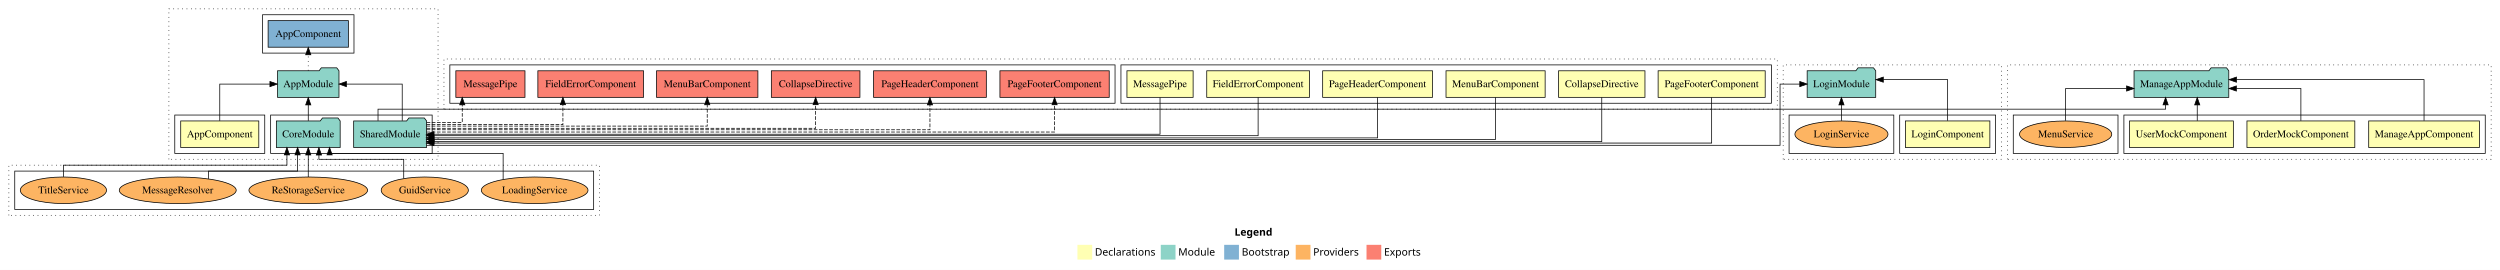
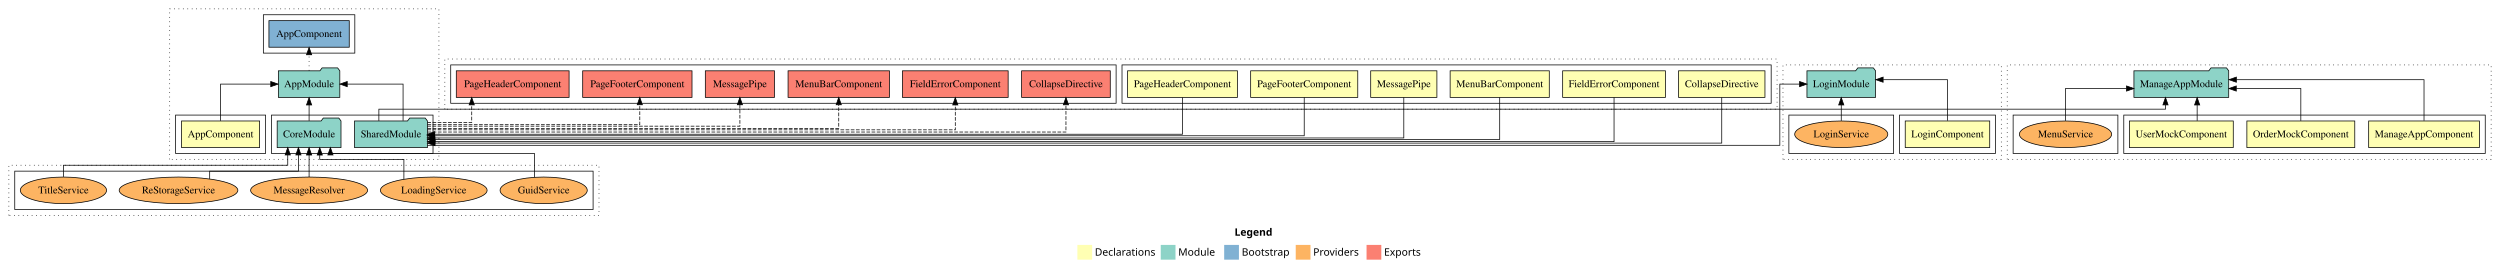
- <svg xmlns="http://www.w3.org/2000/svg" width="3390pt" height="366pt" viewBox="0.00 0.00 3390.00 366.00">
+ <svg xmlns="http://www.w3.org/2000/svg" width="3389pt" height="366pt" viewBox="0.00 0.00 3389.00 366.00">
  <g id="graph0" class="graph" transform="scale(1 1) rotate(0) translate(4 362)">
-     <polygon fill="#ffffff" stroke="transparent" points="-4,4 -4,-362 3386,-362 3386,4 -4,4" />
-     <text text-anchor="start" x="1670.009" y="-42.4" font-family="sans-serif" font-weight="bold" font-size="14.00" fill="#000000">Legend</text>
-     <polygon fill="#ffffb3" stroke="transparent" points="1457,-10 1457,-30 1477,-30 1477,-10 1457,-10" />
-     <text text-anchor="start" x="1480.629" y="-15.4" font-family="sans-serif" font-size="14.00" fill="#000000">  Declarations</text>
-     <polygon fill="#8dd3c7" stroke="transparent" points="1570,-10 1570,-30 1590,-30 1590,-10 1570,-10" />
-     <text text-anchor="start" x="1593.725" y="-15.4" font-family="sans-serif" font-size="14.00" fill="#000000">  Module</text>
-     <polygon fill="#80b1d3" stroke="transparent" points="1656,-10 1656,-30 1676,-30 1676,-10 1656,-10" />
-     <text text-anchor="start" x="1679.781" y="-15.4" font-family="sans-serif" font-size="14.00" fill="#000000">  Bootstrap</text>
-     <polygon fill="#fdb462" stroke="transparent" points="1753,-10 1753,-30 1773,-30 1773,-10 1753,-10" />
-     <text text-anchor="start" x="1776.673" y="-15.4" font-family="sans-serif" font-size="14.00" fill="#000000">  Providers</text>
-     <polygon fill="#fb8072" stroke="transparent" points="1849,-10 1849,-30 1869,-30 1869,-10 1849,-10" />
-     <text text-anchor="start" x="1872.726" y="-15.4" font-family="sans-serif" font-size="14.00" fill="#000000">  Exports</text>
+     <polygon fill="#ffffff" stroke="transparent" points="-4,4 -4,-362 3385,-362 3385,4 -4,4" />
+     <text text-anchor="start" x="1669.509" y="-42.4" font-family="sans-serif" font-weight="bold" font-size="14.00" fill="#000000">Legend</text>
+     <polygon fill="#ffffb3" stroke="transparent" points="1456.5,-10 1456.5,-30 1476.5,-30 1476.5,-10 1456.5,-10" />
+     <text text-anchor="start" x="1480.129" y="-15.4" font-family="sans-serif" font-size="14.00" fill="#000000">  Declarations</text>
+     <polygon fill="#8dd3c7" stroke="transparent" points="1569.5,-10 1569.5,-30 1589.5,-30 1589.5,-10 1569.5,-10" />
+     <text text-anchor="start" x="1593.225" y="-15.4" font-family="sans-serif" font-size="14.00" fill="#000000">  Module</text>
+     <polygon fill="#80b1d3" stroke="transparent" points="1655.5,-10 1655.5,-30 1675.5,-30 1675.5,-10 1655.5,-10" />
+     <text text-anchor="start" x="1679.281" y="-15.4" font-family="sans-serif" font-size="14.00" fill="#000000">  Bootstrap</text>
+     <polygon fill="#fdb462" stroke="transparent" points="1752.5,-10 1752.5,-30 1772.5,-30 1772.5,-10 1752.5,-10" />
+     <text text-anchor="start" x="1776.173" y="-15.4" font-family="sans-serif" font-size="14.00" fill="#000000">  Providers</text>
+     <polygon fill="#fb8072" stroke="transparent" points="1848.5,-10 1848.5,-30 1868.5,-30 1868.5,-10 1848.5,-10" />
+     <text text-anchor="start" x="1872.226" y="-15.4" font-family="sans-serif" font-size="14.00" fill="#000000">  Exports</text>
    <g id="clust1" class="cluster">
-       <polygon fill="none" stroke="#000000" stroke-dasharray="1,5" points="225,-146 225,-350 590,-350 590,-146 225,-146" />
+       <polygon fill="none" stroke="#000000" stroke-dasharray="1,5" points="226,-146 226,-350 591,-350 591,-146 226,-146" />
    </g>
    <g id="clust2" class="cluster">
-       <polygon fill="none" stroke="#000000" points="233,-154 233,-206 355,-206 355,-154 233,-154" />
+       <polygon fill="none" stroke="#000000" points="234,-154 234,-206 356,-206 356,-154 234,-154" />
    </g>
    <g id="clust4" class="cluster">
-       <polygon fill="none" stroke="#000000" points="363,-154 363,-206 582,-206 582,-154 363,-154" />
+       <polygon fill="none" stroke="#000000" points="364,-154 364,-206 583,-206 583,-154 364,-154" />
    </g>
    <g id="clust6" class="cluster">
-       <polygon fill="none" stroke="#000000" points="352,-290 352,-342 476,-342 476,-290 352,-290" />
+       <polygon fill="none" stroke="#000000" points="353,-290 353,-342 477,-342 477,-290 353,-290" />
    </g>
    <g id="clust8" class="cluster">
-       <polygon fill="none" stroke="#000000" stroke-dasharray="1,5" points="8,-70 8,-138 809,-138 809,-70 8,-70" />
+       <polygon fill="none" stroke="#000000" stroke-dasharray="1,5" points="8,-70 8,-138 808,-138 808,-70 8,-70" />
    </g>
    <g id="clust13" class="cluster">
-       <polygon fill="none" stroke="#000000" points="16,-78 16,-130 801,-130 801,-78 16,-78" />
+       <polygon fill="none" stroke="#000000" points="16,-78 16,-130 800,-130 800,-78 16,-78" />
    </g>
    <g id="clust14" class="cluster">
-       <polygon fill="none" stroke="#000000" stroke-dasharray="1,5" points="2414,-146 2414,-274 2710,-274 2710,-146 2414,-146" />
+       <polygon fill="none" stroke="#000000" stroke-dasharray="1,5" points="2413,-146 2413,-274 2709,-274 2709,-146 2413,-146" />
    </g>
    <g id="clust15" class="cluster">
-       <polygon fill="none" stroke="#000000" points="2572,-154 2572,-206 2702,-206 2702,-154 2572,-154" />
+       <polygon fill="none" stroke="#000000" points="2571,-154 2571,-206 2701,-206 2701,-154 2571,-154" />
    </g>
    <g id="clust20" class="cluster">
-       <polygon fill="none" stroke="#000000" points="2422,-154 2422,-206 2564,-206 2564,-154 2422,-154" />
+       <polygon fill="none" stroke="#000000" points="2421,-154 2421,-206 2563,-206 2563,-154 2421,-154" />
    </g>
    <g id="clust21" class="cluster">
-       <polygon fill="none" stroke="#000000" stroke-dasharray="1,5" points="2718,-146 2718,-274 3374,-274 3374,-146 2718,-146" />
+       <polygon fill="none" stroke="#000000" stroke-dasharray="1,5" points="2717,-146 2717,-274 3373,-274 3373,-146 2717,-146" />
    </g>
    <g id="clust22" class="cluster">
-       <polygon fill="none" stroke="#000000" points="2876,-154 2876,-206 3366,-206 3366,-154 2876,-154" />
+       <polygon fill="none" stroke="#000000" points="2875,-154 2875,-206 3365,-206 3365,-154 2875,-154" />
    </g>
    <g id="clust29" class="cluster">
-       <polygon fill="none" stroke="#000000" points="2726,-154 2726,-206 2868,-206 2868,-154 2726,-154" />
+       <polygon fill="none" stroke="#000000" points="2725,-154 2725,-206 2867,-206 2867,-154 2725,-154" />
    </g>
    <g id="clust30" class="cluster">
-       <polygon fill="none" stroke="#000000" stroke-dasharray="1,5" points="598,-214 598,-282 2406,-282 2406,-214 598,-214" />
+       <polygon fill="none" stroke="#000000" stroke-dasharray="1,5" points="599,-214 599,-282 2405,-282 2405,-214 599,-214" />
    </g>
    <g id="clust31" class="cluster">
-       <polygon fill="none" stroke="#000000" points="1516,-222 1516,-274 2398,-274 2398,-222 1516,-222" />
+       <polygon fill="none" stroke="#000000" points="1517,-222 1517,-274 2397,-274 2397,-222 1517,-222" />
    </g>
    <g id="clust39" class="cluster">
-       <polygon fill="none" stroke="#000000" points="606,-222 606,-274 1508,-274 1508,-222 606,-222" />
+       <polygon fill="none" stroke="#000000" points="607,-222 607,-274 1509,-274 1509,-222 607,-222" />
    </g>
    <g id="node1" class="node">
-       <polygon fill="#ffffb3" stroke="#000000" points="346.94,-198 241.06,-198 241.06,-162 346.94,-162 346.94,-198" />
-       <text text-anchor="middle" x="294" y="-175.8" font-family="Times,serif" font-size="14.00" fill="#000000">AppComponent</text>
+       <polygon fill="#ffffb3" stroke="#000000" points="347.94,-198 242.06,-198 242.06,-162 347.94,-162 347.94,-198" />
+       <text text-anchor="middle" x="295" y="-175.8" font-family="Times,serif" font-size="14.00" fill="#000000">AppComponent</text>
    </g>
    <g id="node2" class="node">
-       <polygon fill="#8dd3c7" stroke="#000000" points="455.657,-266 452.657,-270 431.657,-270 428.657,-266 372.343,-266 372.343,-230 455.657,-230 455.657,-266" />
-       <text text-anchor="middle" x="414" y="-243.8" font-family="Times,serif" font-size="14.00" fill="#000000">AppModule</text>
+       <polygon fill="#8dd3c7" stroke="#000000" points="456.657,-266 453.657,-270 432.657,-270 429.657,-266 373.343,-266 373.343,-230 456.657,-230 456.657,-266" />
+       <text text-anchor="middle" x="415" y="-243.8" font-family="Times,serif" font-size="14.00" fill="#000000">AppModule</text>
    </g>
    <g id="edge1" class="edge">
-       <path fill="none" stroke="#000000" d="M294,-198.223C294,-218.365 294,-248 294,-248 294,-248 362.03,-248 362.03,-248" />
-       <polygon fill="#000000" stroke="#000000" points="362.03,-251.5 372.03,-248 362.03,-244.5 362.03,-251.5" />
+       <path fill="none" stroke="#000000" d="M295,-198.223C295,-218.365 295,-248 295,-248 295,-248 363.03,-248 363.03,-248" />
+       <polygon fill="#000000" stroke="#000000" points="363.03,-251.5 373.03,-248 363.03,-244.5 363.03,-251.5" />
    </g>
    <g id="node5" class="node">
-       <polygon fill="#80b1d3" stroke="#000000" points="468.439,-334 359.561,-334 359.561,-298 468.439,-298 468.439,-334" />
-       <text text-anchor="middle" x="414" y="-311.8" font-family="Times,serif" font-size="14.00" fill="#000000">AppComponent </text>
+       <polygon fill="#80b1d3" stroke="#000000" points="469.439,-334 360.561,-334 360.561,-298 469.439,-298 469.439,-334" />
+       <text text-anchor="middle" x="415" y="-311.8" font-family="Times,serif" font-size="14.00" fill="#000000">AppComponent </text>
    </g>
    <g id="edge4" class="edge">
-       <path fill="none" stroke="#000000" stroke-dasharray="1,5" d="M414,-266.223C414,-266.223 414,-287.727 414,-287.727" />
-       <polygon fill="#000000" stroke="#000000" points="410.5,-287.727 414,-297.727 417.5,-287.727 410.5,-287.727" />
+       <path fill="none" stroke="#000000" stroke-dasharray="1,5" d="M415,-266.223C415,-266.223 415,-287.727 415,-287.727" />
+       <polygon fill="#000000" stroke="#000000" points="411.5,-287.727 415,-297.727 418.5,-287.727 411.5,-287.727" />
    </g>
    <g id="node3" class="node">
-       <polygon fill="#8dd3c7" stroke="#000000" points="457.262,-198 454.262,-202 433.262,-202 430.262,-198 370.738,-198 370.738,-162 457.262,-162 457.262,-198" />
-       <text text-anchor="middle" x="414" y="-175.8" font-family="Times,serif" font-size="14.00" fill="#000000">CoreModule</text>
+       <polygon fill="#8dd3c7" stroke="#000000" points="458.262,-198 455.262,-202 434.262,-202 431.262,-198 371.738,-198 371.738,-162 458.262,-162 458.262,-198" />
+       <text text-anchor="middle" x="415" y="-175.8" font-family="Times,serif" font-size="14.00" fill="#000000">CoreModule</text>
    </g>
    <g id="edge2" class="edge">
-       <path fill="none" stroke="#000000" d="M414,-198.223C414,-198.223 414,-219.727 414,-219.727" />
-       <polygon fill="#000000" stroke="#000000" points="410.5,-219.727 414,-229.727 417.5,-219.727 410.5,-219.727" />
+       <path fill="none" stroke="#000000" d="M415,-198.223C415,-198.223 415,-219.727 415,-219.727" />
+       <polygon fill="#000000" stroke="#000000" points="411.5,-219.727 415,-229.727 418.5,-219.727 411.5,-219.727" />
    </g>
    <g id="node4" class="node">
-       <polygon fill="#8dd3c7" stroke="#000000" points="574.423,-198 571.423,-202 550.423,-202 547.423,-198 475.577,-198 475.577,-162 574.423,-162 574.423,-198" />
-       <text text-anchor="middle" x="525" y="-175.8" font-family="Times,serif" font-size="14.00" fill="#000000">SharedModule</text>
+       <polygon fill="#8dd3c7" stroke="#000000" points="575.423,-198 572.423,-202 551.423,-202 548.423,-198 476.577,-198 476.577,-162 575.423,-162 575.423,-198" />
+       <text text-anchor="middle" x="526" y="-175.8" font-family="Times,serif" font-size="14.00" fill="#000000">SharedModule</text>
    </g>
    <g id="edge3" class="edge">
-       <path fill="none" stroke="#000000" d="M541.404,-198.223C541.404,-218.365 541.404,-248 541.404,-248 541.404,-248 465.717,-248 465.717,-248" />
-       <polygon fill="#000000" stroke="#000000" points="465.717,-244.5 455.717,-248 465.717,-251.5 465.717,-244.5" />
+       <path fill="none" stroke="#000000" d="M542.404,-198.223C542.404,-218.365 542.404,-248 542.404,-248 542.404,-248 466.717,-248 466.717,-248" />
+       <polygon fill="#000000" stroke="#000000" points="466.717,-244.5 456.717,-248 466.717,-251.5 466.717,-244.5" />
    </g>
    <g id="node12" class="node">
-       <polygon fill="#8dd3c7" stroke="#000000" points="2539.493,-266 2536.493,-270 2515.493,-270 2512.493,-266 2446.507,-266 2446.507,-230 2539.493,-230 2539.493,-266" />
-       <text text-anchor="middle" x="2493" y="-243.8" font-family="Times,serif" font-size="14.00" fill="#000000">LoginModule</text>
+       <polygon fill="#8dd3c7" stroke="#000000" points="2538.493,-266 2535.493,-270 2514.493,-270 2511.493,-266 2445.507,-266 2445.507,-230 2538.493,-230 2538.493,-266" />
+       <text text-anchor="middle" x="2492" y="-243.8" font-family="Times,serif" font-size="14.00" fill="#000000">LoginModule</text>
    </g>
    <g id="edge11" class="edge">
-       <path fill="none" stroke="#000000" d="M574.443,-165C871.816,-165 2409.743,-165 2409.743,-165 2409.743,-165 2409.743,-248 2409.743,-248 2409.743,-248 2436.503,-248 2436.503,-248" />
-       <polygon fill="#000000" stroke="#000000" points="2436.503,-251.5 2446.503,-248 2436.503,-244.5 2436.503,-251.5" />
+       <path fill="none" stroke="#000000" d="M575.391,-165C872.447,-165 2408.738,-165 2408.738,-165 2408.738,-165 2408.738,-248 2408.738,-248 2408.738,-248 2435.501,-248 2435.501,-248" />
+       <polygon fill="#000000" stroke="#000000" points="2435.501,-251.5 2445.501,-248 2435.501,-244.5 2435.501,-251.5" />
    </g>
    <g id="node17" class="node">
-       <polygon fill="#8dd3c7" stroke="#000000" points="3018.245,-266 3015.245,-270 2994.245,-270 2991.245,-266 2889.755,-266 2889.755,-230 3018.245,-230 3018.245,-266" />
-       <text text-anchor="middle" x="2954" y="-243.8" font-family="Times,serif" font-size="14.00" fill="#000000">ManageAppModule</text>
+       <polygon fill="#8dd3c7" stroke="#000000" points="3017.245,-266 3014.245,-270 2993.245,-270 2990.245,-266 2888.755,-266 2888.755,-230 3017.245,-230 3017.245,-266" />
+       <text text-anchor="middle" x="2953" y="-243.8" font-family="Times,serif" font-size="14.00" fill="#000000">ManageAppModule</text>
    </g>
    <g id="edge16" class="edge">
-       <path fill="none" stroke="#000000" d="M508.596,-198.194C508.596,-206.278 508.596,-214 508.596,-214 508.596,-214 2932.543,-214 2932.543,-214 2932.543,-214 2932.543,-219.806 2932.543,-219.806" />
-       <polygon fill="#000000" stroke="#000000" points="2929.043,-219.805 2932.543,-229.806 2936.043,-219.806 2929.043,-219.805" />
+       <path fill="none" stroke="#000000" d="M509.596,-198.194C509.596,-206.278 509.596,-214 509.596,-214 509.596,-214 2931.543,-214 2931.543,-214 2931.543,-214 2931.543,-219.806 2931.543,-219.806" />
+       <polygon fill="#000000" stroke="#000000" points="2928.043,-219.805 2931.543,-229.806 2935.043,-219.806 2928.043,-219.805" />
    </g>
    <g id="node25" class="node">
-       <polygon fill="#fb8072" stroke="#000000" points="1500.093,-266 1351.907,-266 1351.907,-230 1500.093,-230 1500.093,-266" />
-       <text text-anchor="middle" x="1426" y="-243.8" font-family="Times,serif" font-size="14.00" fill="#000000">PageFooterComponent </text>
+       <polygon fill="#fb8072" stroke="#000000" points="1501.075,-266 1380.925,-266 1380.925,-230 1501.075,-230 1501.075,-266" />
+       <text text-anchor="middle" x="1441" y="-243.8" font-family="Times,serif" font-size="14.00" fill="#000000">CollapseDirective </text>
    </g>
    <g id="edge24" class="edge">
-       <path fill="none" stroke="#000000" stroke-dasharray="5,2" d="M574.403,-183C762.855,-183 1426,-183 1426,-183 1426,-183 1426,-219.894 1426,-219.894" />
-       <polygon fill="#000000" stroke="#000000" points="1422.5,-219.894 1426,-229.894 1429.5,-219.894 1422.5,-219.894" />
+       <path fill="none" stroke="#000000" stroke-dasharray="5,2" d="M575.519,-183C766.017,-183 1441,-183 1441,-183 1441,-183 1441,-219.894 1441,-219.894" />
+       <polygon fill="#000000" stroke="#000000" points="1437.5,-219.894 1441,-229.894 1444.5,-219.894 1437.5,-219.894" />
    </g>
    <g id="node26" class="node">
-       <polygon fill="#fb8072" stroke="#000000" points="1333.456,-266 1180.544,-266 1180.544,-230 1333.456,-230 1333.456,-266" />
-       <text text-anchor="middle" x="1257" y="-243.8" font-family="Times,serif" font-size="14.00" fill="#000000">PageHeaderComponent </text>
+       <polygon fill="#fb8072" stroke="#000000" points="1362.645,-266 1219.355,-266 1219.355,-230 1362.645,-230 1362.645,-266" />
+       <text text-anchor="middle" x="1291" y="-243.8" font-family="Times,serif" font-size="14.00" fill="#000000">FieldErrorComponent </text>
    </g>
    <g id="edge25" class="edge">
-       <path fill="none" stroke="#000000" stroke-dasharray="5,2" d="M574.451,-186C738.89,-186 1257,-186 1257,-186 1257,-186 1257,-219.733 1257,-219.733" />
-       <polygon fill="#000000" stroke="#000000" points="1253.5,-219.733 1257,-229.733 1260.5,-219.733 1253.5,-219.733" />
+       <path fill="none" stroke="#000000" stroke-dasharray="5,2" d="M575.311,-186C744.493,-186 1291,-186 1291,-186 1291,-186 1291,-219.733 1291,-219.733" />
+       <polygon fill="#000000" stroke="#000000" points="1287.5,-219.733 1291,-229.733 1294.5,-219.733 1287.5,-219.733" />
    </g>
    <g id="node27" class="node">
-       <polygon fill="#fb8072" stroke="#000000" points="1162.075,-266 1041.925,-266 1041.925,-230 1162.075,-230 1162.075,-266" />
-       <text text-anchor="middle" x="1102" y="-243.8" font-family="Times,serif" font-size="14.00" fill="#000000">CollapseDirective </text>
+       <polygon fill="#fb8072" stroke="#000000" points="1201.704,-266 1064.296,-266 1064.296,-230 1201.704,-230 1201.704,-266" />
+       <text text-anchor="middle" x="1133" y="-243.8" font-family="Times,serif" font-size="14.00" fill="#000000">MenuBarComponent </text>
    </g>
    <g id="edge26" class="edge">
-       <path fill="none" stroke="#000000" stroke-dasharray="5,2" d="M574.444,-188C714.192,-188 1102,-188 1102,-188 1102,-188 1102,-219.998 1102,-219.998" />
-       <polygon fill="#000000" stroke="#000000" points="1098.5,-219.998 1102,-229.998 1105.5,-219.998 1098.5,-219.998" />
+       <path fill="none" stroke="#000000" stroke-dasharray="5,2" d="M575.416,-188C720.154,-188 1133,-188 1133,-188 1133,-188 1133,-219.998 1133,-219.998" />
+       <polygon fill="#000000" stroke="#000000" points="1129.5,-219.998 1133,-229.998 1136.5,-219.998 1129.5,-219.998" />
    </g>
    <g id="node28" class="node">
-       <polygon fill="#fb8072" stroke="#000000" points="1023.704,-266 886.296,-266 886.296,-230 1023.704,-230 1023.704,-266" />
-       <text text-anchor="middle" x="955" y="-243.8" font-family="Times,serif" font-size="14.00" fill="#000000">MenuBarComponent </text>
+       <polygon fill="#fb8072" stroke="#000000" points="1045.866,-266 952.134,-266 952.134,-230 1045.866,-230 1045.866,-266" />
+       <text text-anchor="middle" x="999" y="-243.8" font-family="Times,serif" font-size="14.00" fill="#000000">MessagePipe </text>
    </g>
    <g id="edge27" class="edge">
-       <path fill="none" stroke="#000000" stroke-dasharray="5,2" d="M574.327,-191C687.274,-191 955,-191 955,-191 955,-191 955,-219.965 955,-219.965" />
-       <polygon fill="#000000" stroke="#000000" points="951.5,-219.965 955,-229.965 958.5,-219.965 951.5,-219.965" />
+       <path fill="none" stroke="#000000" stroke-dasharray="5,2" d="M575.281,-191C696.428,-191 999,-191 999,-191 999,-191 999,-219.965 999,-219.965" />
+       <polygon fill="#000000" stroke="#000000" points="995.5,-219.965 999,-229.965 1002.5,-219.965 995.5,-219.965" />
    </g>
    <g id="node29" class="node">
-       <polygon fill="#fb8072" stroke="#000000" points="868.645,-266 725.355,-266 725.355,-230 868.645,-230 868.645,-266" />
-       <text text-anchor="middle" x="797" y="-243.8" font-family="Times,serif" font-size="14.00" fill="#000000">FieldErrorComponent </text>
+       <polygon fill="#fb8072" stroke="#000000" points="934.093,-266 785.907,-266 785.907,-230 934.093,-230 934.093,-266" />
+       <text text-anchor="middle" x="860" y="-243.8" font-family="Times,serif" font-size="14.00" fill="#000000">PageFooterComponent </text>
    </g>
    <g id="edge28" class="edge">
-       <path fill="none" stroke="#000000" stroke-dasharray="5,2" d="M574.403,-193C643.144,-193 759.302,-193 759.302,-193 759.302,-193 759.302,-219.991 759.302,-219.991" />
-       <polygon fill="#000000" stroke="#000000" points="755.802,-219.991 759.302,-229.991 762.802,-219.991 755.802,-219.991" />
+       <path fill="none" stroke="#000000" stroke-dasharray="5,2" d="M575.408,-193C669.096,-193 863.3,-193 863.3,-193 863.3,-193 863.3,-219.991 863.3,-219.991" />
+       <polygon fill="#000000" stroke="#000000" points="859.8,-219.991 863.3,-229.991 866.8,-219.991 859.8,-219.991" />
    </g>
    <g id="node30" class="node">
-       <polygon fill="#fb8072" stroke="#000000" points="707.866,-266 614.134,-266 614.134,-230 707.866,-230 707.866,-266" />
-       <text text-anchor="middle" x="661" y="-243.8" font-family="Times,serif" font-size="14.00" fill="#000000">MessagePipe </text>
+       <polygon fill="#fb8072" stroke="#000000" points="767.456,-266 614.544,-266 614.544,-230 767.456,-230 767.456,-266" />
+       <text text-anchor="middle" x="691" y="-243.8" font-family="Times,serif" font-size="14.00" fill="#000000">PageHeaderComponent </text>
    </g>
    <g id="edge29" class="edge">
-       <path fill="none" stroke="#000000" stroke-dasharray="5,2" d="M574.478,-196C598.739,-196 622.811,-196 622.811,-196 622.811,-196 622.811,-219.813 622.811,-219.813" />
-       <polygon fill="#000000" stroke="#000000" points="619.311,-219.813 622.811,-229.813 626.311,-219.813 619.311,-219.813" />
+       <path fill="none" stroke="#000000" stroke-dasharray="5,2" d="M575.293,-196C604.35,-196 635.474,-196 635.474,-196 635.474,-196 635.474,-219.813 635.474,-219.813" />
+       <polygon fill="#000000" stroke="#000000" points="631.974,-219.813 635.474,-229.813 638.974,-219.813 631.974,-219.813" />
    </g>
    <g id="node6" class="node">
-       <ellipse fill="#fdb462" stroke="#000000" cx="721" cy="-104" rx="72.352" ry="18" />
-       <text text-anchor="middle" x="721" y="-99.8" font-family="Times,serif" font-size="14.00" fill="#000000">LoadingService</text>
+       <ellipse fill="#fdb462" stroke="#000000" cx="733" cy="-104" rx="59.108" ry="18" />
+       <text text-anchor="middle" x="733" y="-99.8" font-family="Times,serif" font-size="14.00" fill="#000000">GuidService</text>
    </g>
    <g id="edge5" class="edge">
-       <path fill="none" stroke="#000000" d="M678.254,-118.731C678.254,-133.48 678.254,-154 678.254,-154 678.254,-154 442.921,-154 442.921,-154 442.921,-154 442.921,-154.794 442.921,-154.794" />
-       <polygon fill="#000000" stroke="#000000" points="439.421,-151.942 442.921,-161.942 446.421,-151.942 439.421,-151.942" />
+       <path fill="none" stroke="#000000" d="M720.462,-121.769C720.462,-136.14 720.462,-154 720.462,-154 720.462,-154 443.921,-154 443.921,-154 443.921,-154 443.921,-154.794 443.921,-154.794" />
+       <polygon fill="#000000" stroke="#000000" points="440.421,-151.942 443.921,-161.942 447.421,-151.942 440.421,-151.942" />
    </g>
    <g id="node7" class="node">
-       <ellipse fill="#fdb462" stroke="#000000" cx="572" cy="-104" rx="59.108" ry="18" />
-       <text text-anchor="middle" x="572" y="-99.8" font-family="Times,serif" font-size="14.00" fill="#000000">GuidService</text>
+       <ellipse fill="#fdb462" stroke="#000000" cx="584" cy="-104" rx="72.352" ry="18" />
+       <text text-anchor="middle" x="584" y="-99.8" font-family="Times,serif" font-size="14.00" fill="#000000">LoadingService</text>
    </g>
    <g id="edge6" class="edge">
-       <path fill="none" stroke="#000000" d="M543.454,-120.118C543.454,-131.962 543.454,-146 543.454,-146 543.454,-146 428.46,-146 428.46,-146 428.46,-146 428.46,-151.806 428.46,-151.806" />
-       <polygon fill="#000000" stroke="#000000" points="424.96,-151.805 428.46,-161.806 431.96,-151.806 424.96,-151.805" />
+       <path fill="none" stroke="#000000" d="M543.518,-119.163C543.518,-131.193 543.518,-146 543.518,-146 543.518,-146 429.46,-146 429.46,-146 429.46,-146 429.46,-151.806 429.46,-151.806" />
+       <polygon fill="#000000" stroke="#000000" points="425.96,-151.805 429.46,-161.806 432.96,-151.806 425.96,-151.805" />
    </g>
    <g id="node8" class="node">
-       <ellipse fill="#fdb462" stroke="#000000" cx="414" cy="-104" rx="80.433" ry="18" />
-       <text text-anchor="middle" x="414" y="-99.8" font-family="Times,serif" font-size="14.00" fill="#000000">ReStorageService</text>
+       <ellipse fill="#fdb462" stroke="#000000" cx="415" cy="-104" rx="79.29" ry="18" />
+       <text text-anchor="middle" x="415" y="-99.8" font-family="Times,serif" font-size="14.00" fill="#000000">MessageResolver</text>
    </g>
    <g id="edge7" class="edge">
-       <path fill="none" stroke="#000000" d="M414,-122.011C414,-122.011 414,-151.855 414,-151.855" />
-       <polygon fill="#000000" stroke="#000000" points="410.5,-151.855 414,-161.855 417.5,-151.855 410.5,-151.855" />
+       <path fill="none" stroke="#000000" d="M415,-122.011C415,-122.011 415,-151.855 415,-151.855" />
+       <polygon fill="#000000" stroke="#000000" points="411.5,-151.855 415,-161.855 418.5,-151.855 411.5,-151.855" />
    </g>
    <g id="node9" class="node">
-       <ellipse fill="#fdb462" stroke="#000000" cx="237" cy="-104" rx="79.29" ry="18" />
-       <text text-anchor="middle" x="237" y="-99.8" font-family="Times,serif" font-size="14.00" fill="#000000">MessageResolver</text>
+       <ellipse fill="#fdb462" stroke="#000000" cx="238" cy="-104" rx="80.433" ry="18" />
+       <text text-anchor="middle" x="238" y="-99.8" font-family="Times,serif" font-size="14.00" fill="#000000">ReStorageService</text>
    </g>
    <g id="edge8" class="edge">
-       <path fill="none" stroke="#000000" d="M278.713,-119.425C278.713,-125.023 278.713,-130 278.713,-130 278.713,-130 399.54,-130 399.54,-130 399.54,-130 399.54,-151.949 399.54,-151.949" />
-       <polygon fill="#000000" stroke="#000000" points="396.04,-151.949 399.54,-161.949 403.04,-151.949 396.04,-151.949" />
+       <path fill="none" stroke="#000000" d="M280.248,-119.425C280.248,-125.023 280.248,-130 280.248,-130 280.248,-130 400.54,-130 400.54,-130 400.54,-130 400.54,-151.949 400.54,-151.949" />
+       <polygon fill="#000000" stroke="#000000" points="397.04,-151.949 400.54,-161.949 404.04,-151.949 397.04,-151.949" />
    </g>
    <g id="node10" class="node">
      <ellipse fill="#fdb462" stroke="#000000" cx="82" cy="-104" rx="58.459" ry="18" />
      <text text-anchor="middle" x="82" y="-99.8" font-family="Times,serif" font-size="14.00" fill="#000000">TitleService</text>
    </g>
    <g id="edge9" class="edge">
-       <path fill="none" stroke="#000000" d="M82,-122.194C82,-130.278 82,-138 82,-138 82,-138 385.079,-138 385.079,-138 385.079,-138 385.079,-151.945 385.079,-151.945" />
-       <polygon fill="#000000" stroke="#000000" points="381.58,-151.944 385.079,-161.945 388.58,-151.945 381.58,-151.944" />
+       <path fill="none" stroke="#000000" d="M82,-122.194C82,-130.278 82,-138 82,-138 82,-138 386.079,-138 386.079,-138 386.079,-138 386.079,-151.945 386.079,-151.945" />
+       <polygon fill="#000000" stroke="#000000" points="382.58,-151.944 386.079,-161.945 389.58,-151.945 382.58,-151.944" />
    </g>
    <g id="node11" class="node">
-       <polygon fill="#ffffb3" stroke="#000000" points="2694.276,-198 2579.724,-198 2579.724,-162 2694.276,-162 2694.276,-198" />
-       <text text-anchor="middle" x="2637" y="-175.8" font-family="Times,serif" font-size="14.00" fill="#000000">LoginComponent</text>
+       <polygon fill="#ffffb3" stroke="#000000" points="2693.276,-198 2578.724,-198 2578.724,-162 2693.276,-162 2693.276,-198" />
+       <text text-anchor="middle" x="2636" y="-175.8" font-family="Times,serif" font-size="14.00" fill="#000000">LoginComponent</text>
    </g>
    <g id="edge10" class="edge">
-       <path fill="none" stroke="#000000" d="M2637,-198.292C2637,-220.206 2637,-254 2637,-254 2637,-254 2549.753,-254 2549.753,-254" />
-       <polygon fill="#000000" stroke="#000000" points="2549.753,-250.5 2539.753,-254 2549.753,-257.5 2549.753,-250.5" />
+       <path fill="none" stroke="#000000" d="M2636,-198.292C2636,-220.206 2636,-254 2636,-254 2636,-254 2548.753,-254 2548.753,-254" />
+       <polygon fill="#000000" stroke="#000000" points="2548.753,-250.5 2538.753,-254 2548.753,-257.5 2548.753,-250.5" />
    </g>
    <g id="node13" class="node">
-       <ellipse fill="#fdb462" stroke="#000000" cx="2493" cy="-180" rx="63.121" ry="18" />
-       <text text-anchor="middle" x="2493" y="-175.8" font-family="Times,serif" font-size="14.00" fill="#000000">LoginService</text>
+       <ellipse fill="#fdb462" stroke="#000000" cx="2492" cy="-180" rx="63.121" ry="18" />
+       <text text-anchor="middle" x="2492" y="-175.8" font-family="Times,serif" font-size="14.00" fill="#000000">LoginService</text>
    </g>
    <g id="edge12" class="edge">
-       <path fill="none" stroke="#000000" d="M2493,-198.223C2493,-198.223 2493,-219.727 2493,-219.727" />
-       <polygon fill="#000000" stroke="#000000" points="2489.5,-219.727 2493,-229.727 2496.5,-219.727 2489.5,-219.727" />
+       <path fill="none" stroke="#000000" d="M2492,-198.223C2492,-198.223 2492,-219.727 2492,-219.727" />
+       <polygon fill="#000000" stroke="#000000" points="2488.5,-219.727 2492,-229.727 2495.5,-219.727 2488.5,-219.727" />
    </g>
    <g id="node14" class="node">
-       <polygon fill="#ffffb3" stroke="#000000" points="3358.028,-198 3207.972,-198 3207.972,-162 3358.028,-162 3358.028,-198" />
-       <text text-anchor="middle" x="3283" y="-175.8" font-family="Times,serif" font-size="14.00" fill="#000000">ManageAppComponent</text>
+       <polygon fill="#ffffb3" stroke="#000000" points="3357.028,-198 3206.972,-198 3206.972,-162 3357.028,-162 3357.028,-198" />
+       <text text-anchor="middle" x="3282" y="-175.8" font-family="Times,serif" font-size="14.00" fill="#000000">ManageAppComponent</text>
    </g>
    <g id="edge13" class="edge">
-       <path fill="none" stroke="#000000" d="M3283,-198.292C3283,-220.206 3283,-254 3283,-254 3283,-254 3028.607,-254 3028.607,-254" />
-       <polygon fill="#000000" stroke="#000000" points="3028.607,-250.5 3018.607,-254 3028.607,-257.5 3028.607,-250.5" />
+       <path fill="none" stroke="#000000" d="M3282,-198.292C3282,-220.206 3282,-254 3282,-254 3282,-254 3027.607,-254 3027.607,-254" />
+       <polygon fill="#000000" stroke="#000000" points="3027.607,-250.5 3017.607,-254 3027.607,-257.5 3027.607,-250.5" />
    </g>
    <g id="node15" class="node">
-       <polygon fill="#ffffb3" stroke="#000000" points="3189.135,-198 3042.865,-198 3042.865,-162 3189.135,-162 3189.135,-198" />
-       <text text-anchor="middle" x="3116" y="-175.8" font-family="Times,serif" font-size="14.00" fill="#000000">OrderMockComponent</text>
+       <polygon fill="#ffffb3" stroke="#000000" points="3188.135,-198 3041.865,-198 3041.865,-162 3188.135,-162 3188.135,-198" />
+       <text text-anchor="middle" x="3115" y="-175.8" font-family="Times,serif" font-size="14.00" fill="#000000">OrderMockComponent</text>
    </g>
    <g id="edge14" class="edge">
-       <path fill="none" stroke="#000000" d="M3116,-198.267C3116,-216.555 3116,-242 3116,-242 3116,-242 3028.492,-242 3028.492,-242" />
-       <polygon fill="#000000" stroke="#000000" points="3028.492,-238.5 3018.492,-242 3028.492,-245.5 3028.492,-238.5" />
+       <path fill="none" stroke="#000000" d="M3115,-198.267C3115,-216.555 3115,-242 3115,-242 3115,-242 3027.492,-242 3027.492,-242" />
+       <polygon fill="#000000" stroke="#000000" points="3027.492,-238.5 3017.492,-242 3027.492,-245.5 3027.492,-238.5" />
    </g>
    <g id="node16" class="node">
-       <polygon fill="#ffffb3" stroke="#000000" points="3024.419,-198 2883.581,-198 2883.581,-162 3024.419,-162 3024.419,-198" />
-       <text text-anchor="middle" x="2954" y="-175.8" font-family="Times,serif" font-size="14.00" fill="#000000">UserMockComponent</text>
+       <polygon fill="#ffffb3" stroke="#000000" points="3023.419,-198 2882.581,-198 2882.581,-162 3023.419,-162 3023.419,-198" />
+       <text text-anchor="middle" x="2953" y="-175.8" font-family="Times,serif" font-size="14.00" fill="#000000">UserMockComponent</text>
    </g>
    <g id="edge15" class="edge">
-       <path fill="none" stroke="#000000" d="M2975.457,-198.223C2975.457,-198.223 2975.457,-219.727 2975.457,-219.727" />
-       <polygon fill="#000000" stroke="#000000" points="2971.958,-219.727 2975.457,-229.727 2978.958,-219.727 2971.958,-219.727" />
+       <path fill="none" stroke="#000000" d="M2974.457,-198.223C2974.457,-198.223 2974.457,-219.727 2974.457,-219.727" />
+       <polygon fill="#000000" stroke="#000000" points="2970.958,-219.727 2974.457,-229.727 2977.958,-219.727 2970.958,-219.727" />
    </g>
    <g id="node18" class="node">
-       <ellipse fill="#fdb462" stroke="#000000" cx="2797" cy="-180" rx="62.539" ry="18" />
-       <text text-anchor="middle" x="2797" y="-175.8" font-family="Times,serif" font-size="14.00" fill="#000000">MenuService</text>
+       <ellipse fill="#fdb462" stroke="#000000" cx="2796" cy="-180" rx="62.539" ry="18" />
+       <text text-anchor="middle" x="2796" y="-175.8" font-family="Times,serif" font-size="14.00" fill="#000000">MenuService</text>
    </g>
    <g id="edge17" class="edge">
-       <path fill="none" stroke="#000000" d="M2797,-198.267C2797,-216.555 2797,-242 2797,-242 2797,-242 2879.689,-242 2879.689,-242" />
-       <polygon fill="#000000" stroke="#000000" points="2879.689,-245.5 2889.689,-242 2879.689,-238.5 2879.689,-245.5" />
+       <path fill="none" stroke="#000000" d="M2796,-198.267C2796,-216.555 2796,-242 2796,-242 2796,-242 2878.689,-242 2878.689,-242" />
+       <polygon fill="#000000" stroke="#000000" points="2878.689,-245.5 2888.689,-242 2878.689,-238.5 2878.689,-245.5" />
    </g>
    <g id="node19" class="node">
-       <polygon fill="#ffffb3" stroke="#000000" points="2389.593,-266 2244.407,-266 2244.407,-230 2389.593,-230 2389.593,-266" />
-       <text text-anchor="middle" x="2317" y="-243.8" font-family="Times,serif" font-size="14.00" fill="#000000">PageFooterComponent</text>
+       <polygon fill="#ffffb3" stroke="#000000" points="2388.574,-266 2271.426,-266 2271.426,-230 2388.574,-230 2388.574,-266" />
+       <text text-anchor="middle" x="2330" y="-243.8" font-family="Times,serif" font-size="14.00" fill="#000000">CollapseDirective</text>
    </g>
    <g id="edge18" class="edge">
-       <path fill="none" stroke="#000000" d="M2317,-229.847C2317,-206.243 2317,-168 2317,-168 2317,-168 584.329,-168 584.329,-168" />
-       <polygon fill="#000000" stroke="#000000" points="584.329,-164.5 574.329,-168 584.329,-171.5 584.329,-164.5" />
+       <path fill="none" stroke="#000000" d="M2330,-229.847C2330,-206.243 2330,-168 2330,-168 2330,-168 585.659,-168 585.659,-168" />
+       <polygon fill="#000000" stroke="#000000" points="585.659,-164.5 575.659,-168 585.659,-171.5 585.659,-164.5" />
    </g>
    <g id="node20" class="node">
-       <polygon fill="#ffffb3" stroke="#000000" points="2226.574,-266 2109.426,-266 2109.426,-230 2226.574,-230 2226.574,-266" />
-       <text text-anchor="middle" x="2168" y="-243.8" font-family="Times,serif" font-size="14.00" fill="#000000">CollapseDirective</text>
+       <polygon fill="#ffffb3" stroke="#000000" points="2253.646,-266 2114.354,-266 2114.354,-230 2253.646,-230 2253.646,-266" />
+       <text text-anchor="middle" x="2184" y="-243.8" font-family="Times,serif" font-size="14.00" fill="#000000">FieldErrorComponent</text>
    </g>
    <g id="edge19" class="edge">
-       <path fill="none" stroke="#000000" d="M2168,-229.909C2168,-206.867 2168,-170 2168,-170 2168,-170 584.619,-170 584.619,-170" />
-       <polygon fill="#000000" stroke="#000000" points="584.619,-166.5 574.619,-170 584.619,-173.5 584.619,-166.5" />
+       <path fill="none" stroke="#000000" d="M2184,-229.909C2184,-206.867 2184,-170 2184,-170 2184,-170 585.621,-170 585.621,-170" />
+       <polygon fill="#000000" stroke="#000000" points="585.621,-166.5 575.621,-170 585.621,-173.5 585.621,-166.5" />
    </g>
    <g id="node21" class="node">
-       <polygon fill="#ffffb3" stroke="#000000" points="2091.204,-266 1956.796,-266 1956.796,-230 2091.204,-230 2091.204,-266" />
-       <text text-anchor="middle" x="2024" y="-243.8" font-family="Times,serif" font-size="14.00" fill="#000000">MenuBarComponent</text>
+       <polygon fill="#ffffb3" stroke="#000000" points="2096.204,-266 1961.796,-266 1961.796,-230 2096.204,-230 2096.204,-266" />
+       <text text-anchor="middle" x="2029" y="-243.8" font-family="Times,serif" font-size="14.00" fill="#000000">MenuBarComponent</text>
    </g>
    <g id="edge20" class="edge">
-       <path fill="none" stroke="#000000" d="M2024,-229.845C2024,-207.648 2024,-173 2024,-173 2024,-173 584.447,-173 584.447,-173" />
-       <polygon fill="#000000" stroke="#000000" points="584.447,-169.5 574.447,-173 584.447,-176.5 584.447,-169.5" />
+       <path fill="none" stroke="#000000" d="M2029,-229.845C2029,-207.648 2029,-173 2029,-173 2029,-173 585.579,-173 585.579,-173" />
+       <polygon fill="#000000" stroke="#000000" points="585.579,-169.5 575.579,-173 585.579,-176.5 585.579,-169.5" />
    </g>
    <g id="node22" class="node">
-       <polygon fill="#ffffb3" stroke="#000000" points="1938.455,-266 1789.545,-266 1789.545,-230 1938.455,-230 1938.455,-266" />
-       <text text-anchor="middle" x="1864" y="-243.8" font-family="Times,serif" font-size="14.00" fill="#000000">PageHeaderComponent</text>
+       <polygon fill="#ffffb3" stroke="#000000" points="1943.866,-266 1854.134,-266 1854.134,-230 1943.866,-230 1943.866,-266" />
+       <text text-anchor="middle" x="1899" y="-243.8" font-family="Times,serif" font-size="14.00" fill="#000000">MessagePipe</text>
    </g>
    <g id="edge21" class="edge">
-       <path fill="none" stroke="#000000" d="M1864,-229.955C1864,-208.338 1864,-175 1864,-175 1864,-175 584.244,-175 584.244,-175" />
-       <polygon fill="#000000" stroke="#000000" points="584.244,-171.5 574.244,-175 584.244,-178.5 584.244,-171.5" />
+       <path fill="none" stroke="#000000" d="M1899,-229.955C1899,-208.338 1899,-175 1899,-175 1899,-175 585.271,-175 585.271,-175" />
+       <polygon fill="#000000" stroke="#000000" points="585.271,-171.5 575.271,-175 585.271,-178.5 585.271,-171.5" />
    </g>
    <g id="node23" class="node">
-       <polygon fill="#ffffb3" stroke="#000000" points="1771.646,-266 1632.354,-266 1632.354,-230 1771.646,-230 1771.646,-266" />
-       <text text-anchor="middle" x="1702" y="-243.8" font-family="Times,serif" font-size="14.00" fill="#000000">FieldErrorComponent</text>
+       <polygon fill="#ffffb3" stroke="#000000" points="1836.593,-266 1691.407,-266 1691.407,-230 1836.593,-230 1836.593,-266" />
+       <text text-anchor="middle" x="1764" y="-243.8" font-family="Times,serif" font-size="14.00" fill="#000000">PageFooterComponent</text>
    </g>
    <g id="edge22" class="edge">
-       <path fill="none" stroke="#000000" d="M1702,-229.973C1702,-209.233 1702,-178 1702,-178 1702,-178 584.448,-178 584.448,-178" />
-       <polygon fill="#000000" stroke="#000000" points="584.448,-174.5 574.448,-178 584.448,-181.5 584.448,-174.5" />
+       <path fill="none" stroke="#000000" d="M1764,-229.973C1764,-209.233 1764,-178 1764,-178 1764,-178 585.295,-178 585.295,-178" />
+       <polygon fill="#000000" stroke="#000000" points="585.295,-174.5 575.295,-178 585.295,-181.5 585.295,-174.5" />
    </g>
    <g id="node24" class="node">
-       <polygon fill="#ffffb3" stroke="#000000" points="1613.866,-266 1524.134,-266 1524.134,-230 1613.866,-230 1613.866,-266" />
-       <text text-anchor="middle" x="1569" y="-243.8" font-family="Times,serif" font-size="14.00" fill="#000000">MessagePipe</text>
+       <polygon fill="#ffffb3" stroke="#000000" points="1673.455,-266 1524.545,-266 1524.545,-230 1673.455,-230 1673.455,-266" />
+       <text text-anchor="middle" x="1599" y="-243.8" font-family="Times,serif" font-size="14.00" fill="#000000">PageHeaderComponent</text>
    </g>
    <g id="edge23" class="edge">
-       <path fill="none" stroke="#000000" d="M1569,-229.777C1569,-209.635 1569,-180 1569,-180 1569,-180 584.302,-180 584.302,-180" />
-       <polygon fill="#000000" stroke="#000000" points="584.303,-176.5 574.302,-180 584.302,-183.5 584.303,-176.5" />
+       <path fill="none" stroke="#000000" d="M1599,-229.777C1599,-209.635 1599,-180 1599,-180 1599,-180 585.246,-180 585.246,-180" />
+       <polygon fill="#000000" stroke="#000000" points="585.246,-176.5 575.246,-180 585.246,-183.5 585.246,-176.5" />
    </g>
  </g>
</svg>
